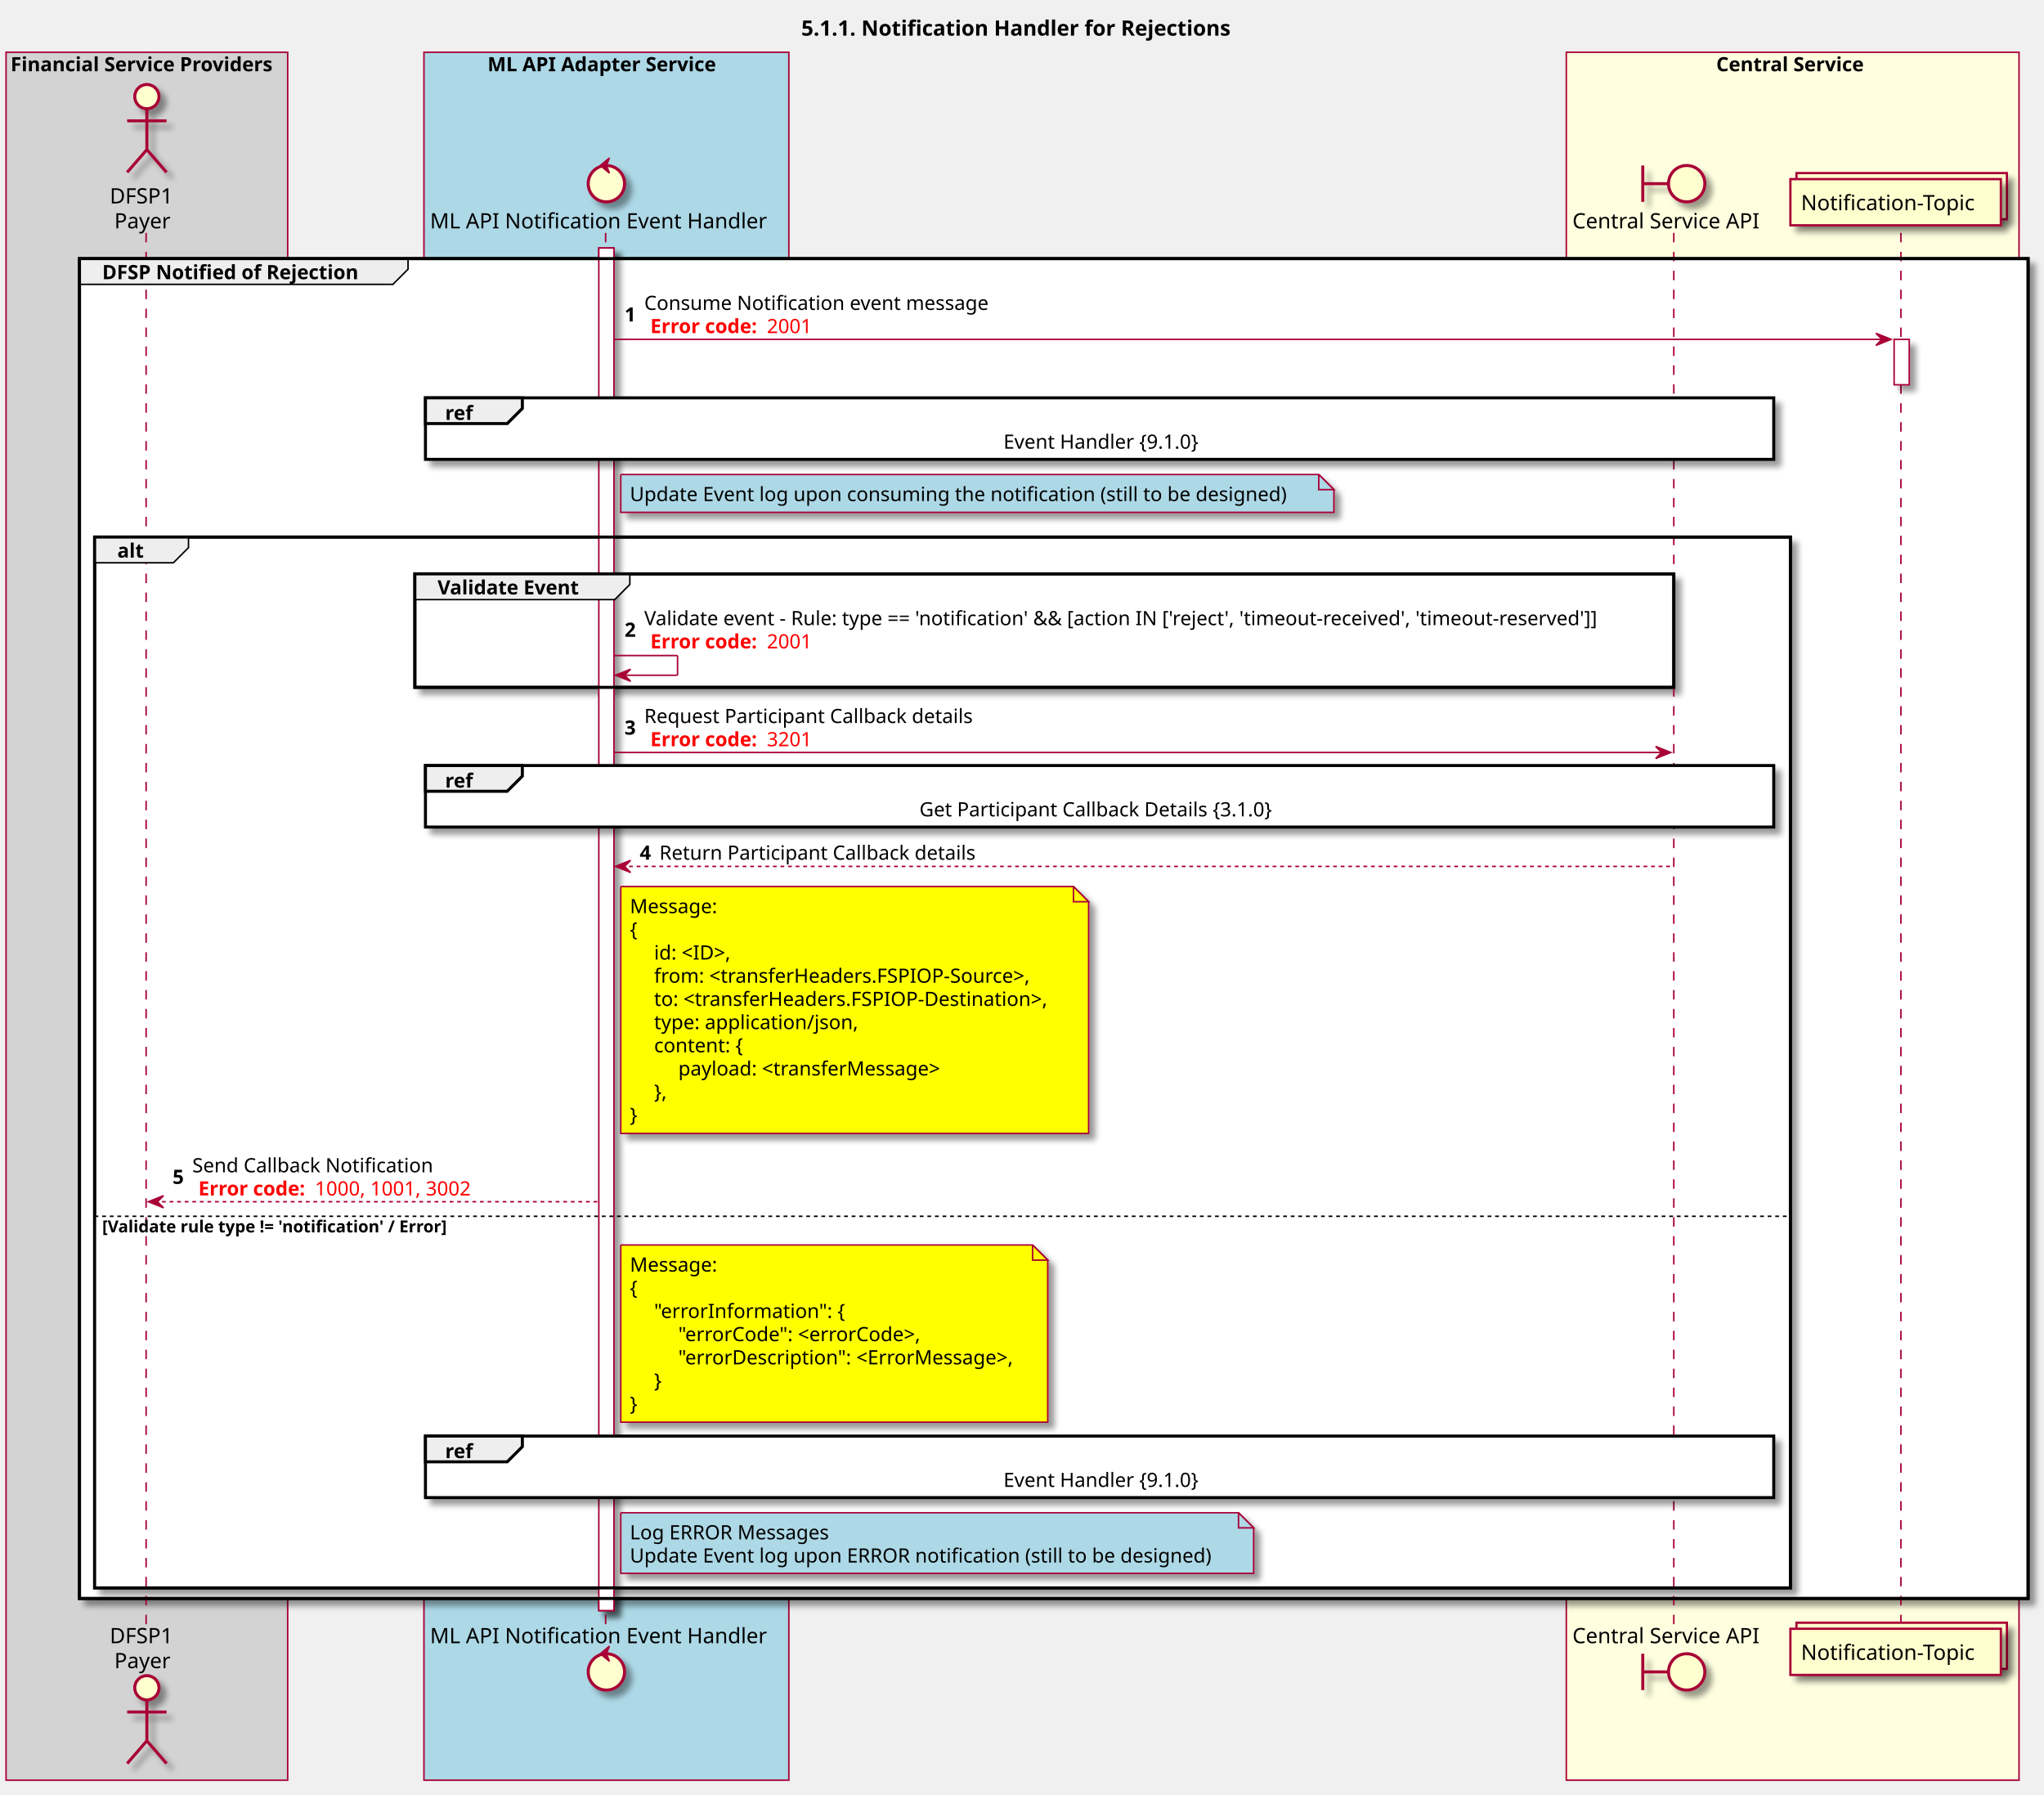
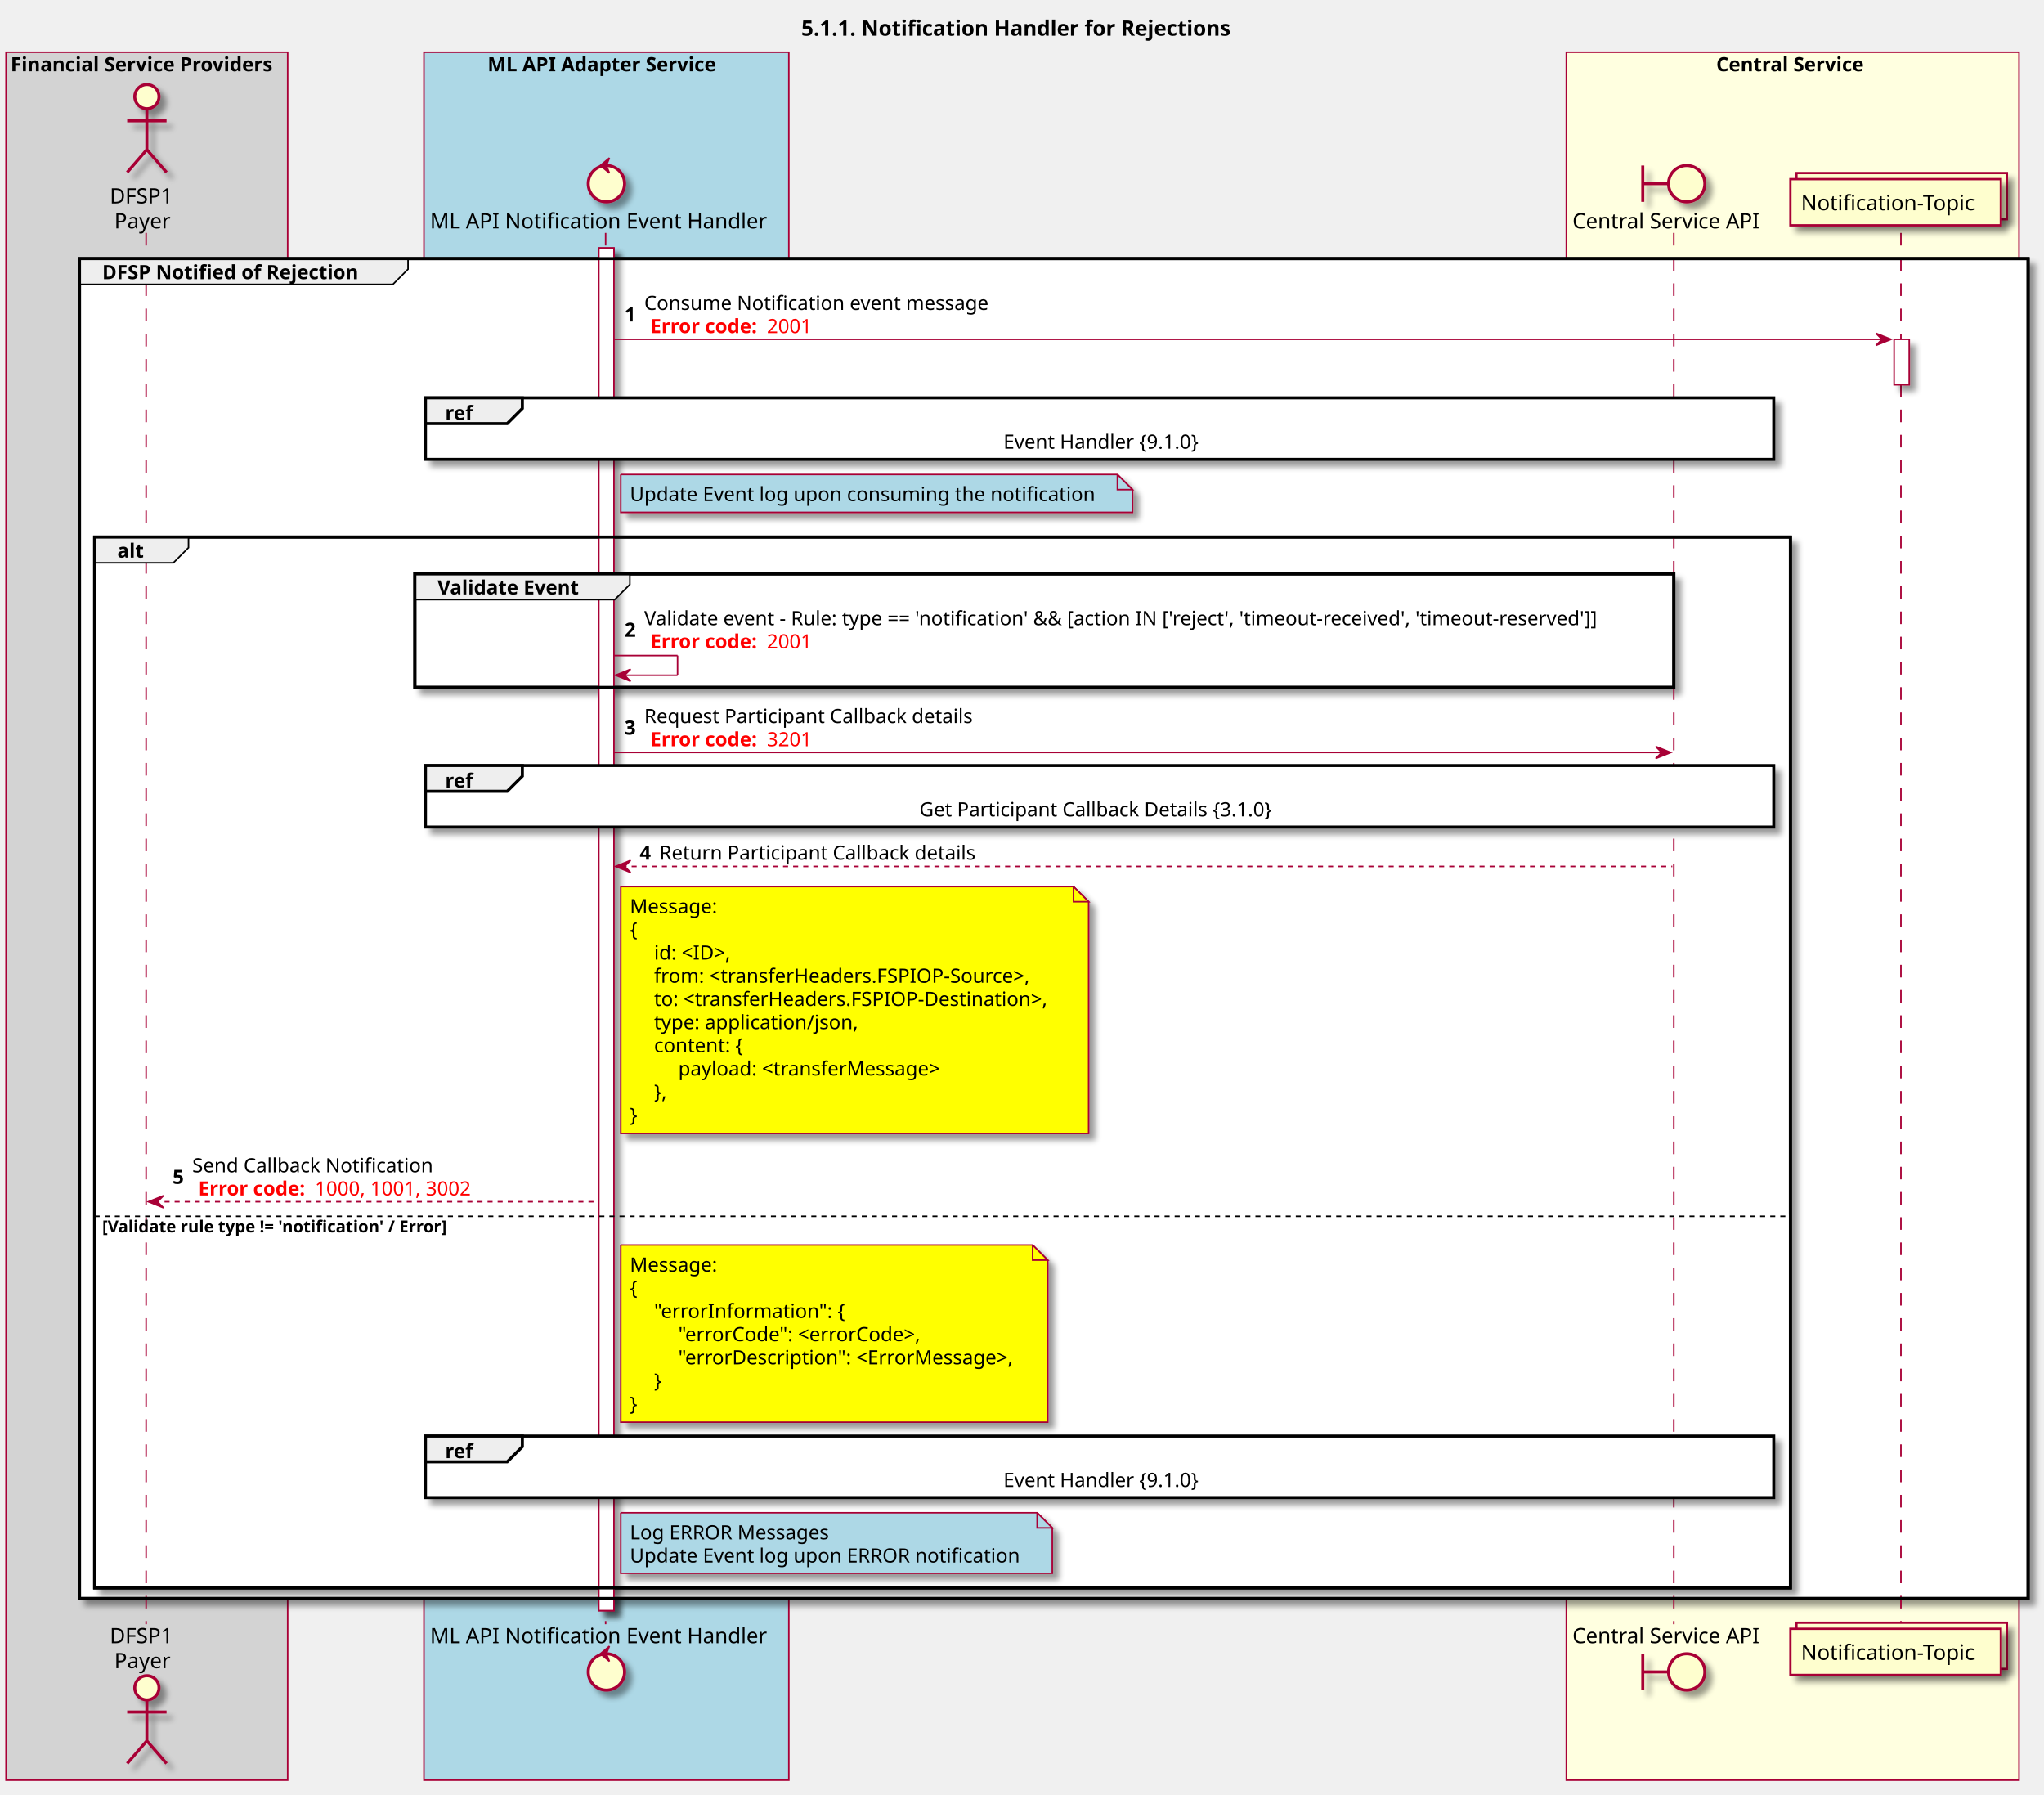
- <svg xmlns="http://www.w3.org/2000/svg" contentScriptType="application/ecmascript" contentStyleType="text/css" height="948.8px" preserveAspectRatio="none" style="width:1080px;height:948px;" version="1.1" viewBox="0 0 1080 948" width="1080px" zoomAndPan="magnify">
+ <svg xmlns="http://www.w3.org/2000/svg" contentScriptType="application/ecmascript" contentStyleType="text/css" height="711.6px" preserveAspectRatio="none" style="width:810px;height:711px;" version="1.1" viewBox="0 0 810 711" width="810px" zoomAndPan="magnify">
  <defs>
-     <filter height="300%" id="f1xa4fhpjey3kn" width="300%" x="-1" y="-1">
-       <feGaussianBlur result="blurOut" stdDeviation="1.6" />
+     <filter height="300%" id="fsfgrvqvoucpb" width="300%" x="-1" y="-1">
+       <feGaussianBlur result="blurOut" stdDeviation="1.2" />
      <feColorMatrix in="blurOut" result="blurOut2" type="matrix" values="0 0 0 0 0 0 0 0 0 0 0 0 0 0 0 0 0 0 .4 0" />
-       <feOffset dx="3.2" dy="3.2" in="blurOut2" result="blurOut3" />
+       <feOffset dx="2.4" dy="2.4" in="blurOut2" result="blurOut3" />
      <feBlend in="SourceGraphic" in2="blurOut3" mode="normal" />
    </filter>
  </defs>
  <g>
-     <text fill="#000000" font-family="sans-serif" font-size="11.2" font-weight="bold" lengthAdjust="spacingAndGlyphs" textLength="235.2" x="423.4" y="18.828">5.1.1. Notification Handler for Rejections</text>
-     <rect fill="#D3D3D3" height="912.816" style="stroke: #A80036; stroke-width: 0.8;" width="148.8" x="3.2" y="27.591" />
-     <text fill="#000000" font-family="sans-serif" font-size="10.4" font-weight="bold" lengthAdjust="spacingAndGlyphs" textLength="144" x="5.6" y="37.645">Financial Service Providers</text>
-     <rect fill="#ADD8E6" height="912.816" style="stroke: #A80036; stroke-width: 0.8;" width="192.8" x="224" y="27.591" />
-     <text fill="#000000" font-family="sans-serif" font-size="10.4" font-weight="bold" lengthAdjust="spacingAndGlyphs" textLength="125.6" x="257.6" y="37.645">ML API Adapter Service</text>
-     <rect fill="#FFFFE0" height="912.816" style="stroke: #A80036; stroke-width: 0.8;" width="239.2" x="827.6" y="27.591" />
-     <text fill="#000000" font-family="sans-serif" font-size="10.4" font-weight="bold" lengthAdjust="spacingAndGlyphs" textLength="80.8" x="906.8" y="37.645">Central Service</text>
-     <rect fill="#FFFFFF" filter="url(#f1xa4fhpjey3kn)" height="719.805" style="stroke: #A80036; stroke-width: 0.8;" width="8" x="316.4" y="131.02" />
-     <rect fill="#FFFFFF" filter="url(#f1xa4fhpjey3kn)" height="24" style="stroke: #A80036; stroke-width: 0.8;" width="8" x="1000.8" y="179.269" />
-     <rect fill="#FFFFFF" filter="url(#f1xa4fhpjey3kn)" height="707.805" style="stroke: #000000; stroke-width: 1.6;" width="1029.6" x="42" y="136.62" />
-     <rect fill="#FFFFFF" filter="url(#f1xa4fhpjey3kn)" height="555.114" style="stroke: #000000; stroke-width: 1.6;" width="896" x="50" y="283.711" />
-     <rect fill="#FFFFFF" filter="url(#f1xa4fhpjey3kn)" height="59.945" style="stroke: #000000; stroke-width: 1.6;" width="665.2" x="219.2" y="303.159" />
-     <rect fill="#FFFFFF" height="197.097" style="stroke: none; stroke-width: 0.8;" width="896" x="50" y="641.728" />
-     <line style="stroke: #A80036; stroke-width: 0.8; stroke-dasharray: 5.0,5.0;" x1="77.2" x2="77.2" y1="123.02" y2="858.025" />
-     <line style="stroke: #A80036; stroke-width: 0.8; stroke-dasharray: 5.0,5.0;" x1="320" x2="320" y1="123.02" y2="858.025" />
-     <line style="stroke: #A80036; stroke-width: 0.8; stroke-dasharray: 5.0,5.0;" x1="884.4" x2="884.4" y1="123.02" y2="858.025" />
-     <line style="stroke: #A80036; stroke-width: 0.8; stroke-dasharray: 5.0,5.0;" x1="1004.4" x2="1004.4" y1="123.02" y2="858.025" />
-     <text fill="#000000" font-family="sans-serif" font-size="11.2" lengthAdjust="spacingAndGlyphs" textLength="34.4" x="58" y="107.467">DFSP1</text>
-     <text fill="#000000" font-family="sans-serif" font-size="11.2" lengthAdjust="spacingAndGlyphs" textLength="29.6" x="60.4" y="120.658">Payer</text>
-     <ellipse cx="77.6" cy="51.039" fill="#FEFECE" filter="url(#f1xa4fhpjey3kn)" rx="6.4" ry="6.4" style="stroke: #A80036; stroke-width: 1.6;" />
-     <path d="M77.6,57.439 L77.6,79.039 M67.2,63.839 L88,63.839 M77.6,79.039 L67.2,91.039 M77.6,79.039 L88,91.039 " fill="none" filter="url(#f1xa4fhpjey3kn)" style="stroke: #A80036; stroke-width: 1.6;" />
-     <text fill="#000000" font-family="sans-serif" font-size="11.2" lengthAdjust="spacingAndGlyphs" textLength="34.4" x="58" y="868.053">DFSP1</text>
-     <text fill="#000000" font-family="sans-serif" font-size="11.2" lengthAdjust="spacingAndGlyphs" textLength="29.6" x="60.4" y="881.244">Payer</text>
-     <ellipse cx="77.6" cy="891.606" fill="#FEFECE" filter="url(#f1xa4fhpjey3kn)" rx="6.4" ry="6.4" style="stroke: #A80036; stroke-width: 1.6;" />
-     <path d="M77.6,898.006 L77.6,919.606 M67.2,904.406 L88,904.406 M77.6,919.606 L67.2,931.606 M77.6,919.606 L88,931.606 " fill="none" filter="url(#f1xa4fhpjey3kn)" style="stroke: #A80036; stroke-width: 1.6;" />
-     <text fill="#000000" font-family="sans-serif" font-size="11.2" lengthAdjust="spacingAndGlyphs" textLength="181.6" x="227.2" y="120.658">ML API Notification Event Handler</text>
-     <ellipse cx="320.4" cy="97.03" fill="#FEFECE" filter="url(#f1xa4fhpjey3kn)" rx="9.6" ry="9.6" style="stroke: #A80036; stroke-width: 1.6;" />
-     <polygon fill="#A80036" points="317.2,87.43,322,83.43,320.4,87.43,322,91.43,317.2,87.43" style="stroke: #A80036; stroke-width: 0.8;" />
-     <text fill="#000000" font-family="sans-serif" font-size="11.2" lengthAdjust="spacingAndGlyphs" textLength="181.6" x="227.2" y="868.053">ML API Notification Event Handler</text>
-     <ellipse cx="320.4" cy="883.216" fill="#FEFECE" filter="url(#f1xa4fhpjey3kn)" rx="9.6" ry="9.6" style="stroke: #A80036; stroke-width: 1.6;" />
-     <polygon fill="#A80036" points="317.2,873.616,322,869.616,320.4,873.616,322,877.616,317.2,873.616" style="stroke: #A80036; stroke-width: 0.8;" />
-     <text fill="#000000" font-family="sans-serif" font-size="11.2" lengthAdjust="spacingAndGlyphs" textLength="102.4" x="830.8" y="120.658">Central Service API</text>
-     <path d="M868,87.43 L868,106.63 M868,97.03 L881.6,97.03 " fill="none" filter="url(#f1xa4fhpjey3kn)" style="stroke: #A80036; stroke-width: 1.6;" />
-     <ellipse cx="891.2" cy="97.03" fill="#FEFECE" filter="url(#f1xa4fhpjey3kn)" rx="9.6" ry="9.6" style="stroke: #A80036; stroke-width: 1.6;" />
-     <text fill="#000000" font-family="sans-serif" font-size="11.2" lengthAdjust="spacingAndGlyphs" textLength="102.4" x="830.8" y="868.053">Central Service API</text>
-     <path d="M868,873.616 L868,892.816 M868,883.216 L881.6,883.216 " fill="none" filter="url(#f1xa4fhpjey3kn)" style="stroke: #A80036; stroke-width: 1.6;" />
-     <ellipse cx="891.2" cy="883.216" fill="#FEFECE" filter="url(#f1xa4fhpjey3kn)" rx="9.6" ry="9.6" style="stroke: #A80036; stroke-width: 1.6;" />
-     <rect fill="#FEFECE" filter="url(#f1xa4fhpjey3kn)" height="24.391" style="stroke: #A80036; stroke-width: 1.2;" width="111.2" x="949.2" y="91.43" />
-     <rect fill="#FEFECE" filter="url(#f1xa4fhpjey3kn)" height="24.391" style="stroke: #A80036; stroke-width: 1.2;" width="111.2" x="946" y="94.63" />
-     <text fill="#000000" font-family="sans-serif" font-size="11.2" lengthAdjust="spacingAndGlyphs" textLength="100" x="951.6" y="111.058">Notification-Topic</text>
-     <rect fill="#FEFECE" filter="url(#f1xa4fhpjey3kn)" height="24.391" style="stroke: #A80036; stroke-width: 1.2;" width="111.2" x="949.2" y="857.225" />
-     <rect fill="#FEFECE" filter="url(#f1xa4fhpjey3kn)" height="24.391" style="stroke: #A80036; stroke-width: 1.2;" width="111.2" x="946" y="860.425" />
-     <text fill="#000000" font-family="sans-serif" font-size="11.2" lengthAdjust="spacingAndGlyphs" textLength="100" x="951.6" y="876.853">Notification-Topic</text>
-     <rect fill="#FFFFFF" filter="url(#f1xa4fhpjey3kn)" height="719.805" style="stroke: #A80036; stroke-width: 0.8;" width="8" x="316.4" y="131.02" />
-     <rect fill="#FFFFFF" filter="url(#f1xa4fhpjey3kn)" height="24" style="stroke: #A80036; stroke-width: 0.8;" width="8" x="1000.8" y="179.269" />
-     <path d="M42,136.62 L215.6,136.62 L215.6,142.22 L207.6,150.22 L42,150.22 L42,136.62 " fill="#EEEEEE" style="stroke: #000000; stroke-width: 0.8;" />
-     <rect fill="none" height="707.805" style="stroke: #000000; stroke-width: 1.6;" width="1029.6" x="42" y="136.62" />
-     <text fill="#000000" font-family="sans-serif" font-size="10.4" font-weight="bold" lengthAdjust="spacingAndGlyphs" textLength="137.6" x="54" y="147.475">DFSP Notified of Rejection</text>
-     <polygon fill="#A80036" points="991.2,176.069,999.2,179.269,991.2,182.469,994.4,179.269" style="stroke: #A80036; stroke-width: 0.8;" />
-     <line style="stroke: #A80036; stroke-width: 0.8;" x1="324.4" x2="996" y1="179.269" y2="179.269" />
-     <text fill="#000000" font-family="sans-serif" font-size="10.4" font-weight="bold" lengthAdjust="spacingAndGlyphs" textLength="7.2" x="330" y="169.848">1</text>
-     <text fill="#000000" font-family="sans-serif" font-size="10.4" lengthAdjust="spacingAndGlyphs" textLength="188" x="340.4" y="163.723">Consume Notification event message</text>
-     <text fill="#000000" font-family="sans-serif" font-size="10.4" lengthAdjust="spacingAndGlyphs" textLength="0" x="343.6" y="175.972" />
-     <text fill="#FF0000" font-family="sans-serif" font-size="10.4" font-weight="bold" lengthAdjust="spacingAndGlyphs" textLength="58.4" x="343.6" y="175.972">Error code:</text>
-     <text fill="#FF0000" font-family="sans-serif" font-size="10.4" lengthAdjust="spacingAndGlyphs" textLength="25.6" x="405.2" y="175.972">2001</text>
-     <rect fill="#FFFFFF" filter="url(#f1xa4fhpjey3kn)" height="32.497" style="stroke: #000000; stroke-width: 1.6;" width="712.4" x="224.8" y="210.166" />
-     <polygon fill="#EEEEEE" points="224.8,210.166,276,210.166,276,215.766,268,223.766,224.8,223.766,224.8,210.166" style="stroke: #000000; stroke-width: 1.6;" />
-     <text fill="#000000" font-family="sans-serif" font-size="10.4" font-weight="bold" lengthAdjust="spacingAndGlyphs" textLength="15.2" x="235.2" y="221.82">ref</text>
-     <text fill="#000000" font-family="sans-serif" font-size="10.4" lengthAdjust="spacingAndGlyphs" textLength="104.8" x="530.2" y="237.02">Event Handler {9.1.0}</text>
-     <path d="M328,250.662 L328,270.663 L704.8,270.663 L704.8,258.663 L696.8,250.662 L328,250.662 " fill="#ADD8E6" filter="url(#f1xa4fhpjey3kn)" style="stroke: #A80036; stroke-width: 0.8;" />
-     <path d="M696.8,250.662 L696.8,258.663 L704.8,258.663 L696.8,250.662 " fill="#ADD8E6" style="stroke: #A80036; stroke-width: 0.8;" />
-     <text fill="#000000" font-family="sans-serif" font-size="10.4" lengthAdjust="spacingAndGlyphs" textLength="360" x="332.8" y="264.717">Update Event log upon consuming the notification (still to be designed)</text>
-     <path d="M50,283.711 L99.6,283.711 L99.6,289.311 L91.6,297.311 L50,297.311 L50,283.711 " fill="#EEEEEE" style="stroke: #000000; stroke-width: 0.8;" />
-     <rect fill="none" height="555.114" style="stroke: #000000; stroke-width: 1.6;" width="896" x="50" y="283.711" />
-     <text fill="#000000" font-family="sans-serif" font-size="10.4" font-weight="bold" lengthAdjust="spacingAndGlyphs" textLength="13.6" x="62" y="294.566">alt</text>
-     <path d="M219.2,303.159 L332.8,303.159 L332.8,308.759 L324.8,316.759 L219.2,316.759 L219.2,303.159 " fill="#EEEEEE" style="stroke: #000000; stroke-width: 0.8;" />
-     <rect fill="none" height="59.945" style="stroke: #000000; stroke-width: 1.6;" width="665.2" x="219.2" y="303.159" />
-     <text fill="#000000" font-family="sans-serif" font-size="10.4" font-weight="bold" lengthAdjust="spacingAndGlyphs" textLength="77.6" x="231.2" y="314.014">Validate Event</text>
-     <line style="stroke: #A80036; stroke-width: 0.8;" x1="324.4" x2="358" y1="346.305" y2="346.305" />
-     <line style="stroke: #A80036; stroke-width: 0.8;" x1="358" x2="358" y1="346.305" y2="356.705" />
-     <line style="stroke: #A80036; stroke-width: 0.8;" x1="325.2" x2="358" y1="356.705" y2="356.705" />
-     <polygon fill="#A80036" points="333.2,353.505,325.2,356.705,333.2,359.905,330,356.705" style="stroke: #A80036; stroke-width: 0.8;" />
-     <text fill="#000000" font-family="sans-serif" font-size="10.4" font-weight="bold" lengthAdjust="spacingAndGlyphs" textLength="7.2" x="330" y="336.387">2</text>
-     <text fill="#000000" font-family="sans-serif" font-size="10.4" lengthAdjust="spacingAndGlyphs" textLength="531.2" x="340.4" y="330.262">Validate event - Rule: type == 'notification' &amp;&amp; [action IN ['reject', 'timeout-received', 'timeout-reserved']]</text>
-     <text fill="#000000" font-family="sans-serif" font-size="10.4" lengthAdjust="spacingAndGlyphs" textLength="0" x="343.6" y="342.511" />
-     <text fill="#FF0000" font-family="sans-serif" font-size="10.4" font-weight="bold" lengthAdjust="spacingAndGlyphs" textLength="58.4" x="343.6" y="342.511">Error code:</text>
-     <text fill="#FF0000" font-family="sans-serif" font-size="10.4" lengthAdjust="spacingAndGlyphs" textLength="25.6" x="405.2" y="342.511">2001</text>
-     <polygon fill="#A80036" points="874.8,394.305,882.8,397.505,874.8,400.705,878,397.505" style="stroke: #A80036; stroke-width: 0.8;" />
-     <line style="stroke: #A80036; stroke-width: 0.8;" x1="324.4" x2="879.6" y1="397.505" y2="397.505" />
-     <text fill="#000000" font-family="sans-serif" font-size="10.4" font-weight="bold" lengthAdjust="spacingAndGlyphs" textLength="7.2" x="330" y="388.084">3</text>
-     <text fill="#000000" font-family="sans-serif" font-size="10.4" lengthAdjust="spacingAndGlyphs" textLength="180" x="340.4" y="381.959">Request Participant Callback details</text>
-     <text fill="#000000" font-family="sans-serif" font-size="10.4" lengthAdjust="spacingAndGlyphs" textLength="0" x="343.6" y="394.208" />
-     <text fill="#FF0000" font-family="sans-serif" font-size="10.4" font-weight="bold" lengthAdjust="spacingAndGlyphs" textLength="58.4" x="343.6" y="394.208">Error code:</text>
-     <text fill="#FF0000" font-family="sans-serif" font-size="10.4" lengthAdjust="spacingAndGlyphs" textLength="25.6" x="405.2" y="394.208">3201</text>
-     <rect fill="#FFFFFF" filter="url(#f1xa4fhpjey3kn)" height="32.497" style="stroke: #000000; stroke-width: 1.6;" width="712.4" x="224.8" y="404.402" />
-     <polygon fill="#EEEEEE" points="224.8,404.402,276,404.402,276,410.002,268,418.002,224.8,418.002,224.8,404.402" style="stroke: #000000; stroke-width: 1.6;" />
-     <text fill="#000000" font-family="sans-serif" font-size="10.4" font-weight="bold" lengthAdjust="spacingAndGlyphs" textLength="15.2" x="235.2" y="416.056">ref</text>
-     <text fill="#000000" font-family="sans-serif" font-size="10.4" lengthAdjust="spacingAndGlyphs" textLength="193.6" x="485.8" y="431.256">Get Participant Callback Details {3.1.0}</text>
-     <polygon fill="#A80036" points="333.2,454.498,325.2,457.698,333.2,460.898,330,457.698" style="stroke: #A80036; stroke-width: 0.8;" />
-     <line style="stroke: #A80036; stroke-width: 0.8; stroke-dasharray: 2.0,2.0;" x1="328.4" x2="883.6" y1="457.698" y2="457.698" />
-     <text fill="#000000" font-family="sans-serif" font-size="10.4" font-weight="bold" lengthAdjust="spacingAndGlyphs" textLength="7.2" x="338" y="454.153">4</text>
-     <text fill="#000000" font-family="sans-serif" font-size="10.4" lengthAdjust="spacingAndGlyphs" textLength="172.8" x="348.4" y="454.153">Return Participant Callback details</text>
-     <path d="M328,468.347 L328,598.747 L575.2,598.747 L575.2,476.347 L567.2,468.347 L328,468.347 " fill="#FFFF00" filter="url(#f1xa4fhpjey3kn)" style="stroke: #A80036; stroke-width: 0.8;" />
-     <path d="M567.2,468.347 L567.2,476.347 L575.2,476.347 L567.2,468.347 " fill="#FFFF00" style="stroke: #A80036; stroke-width: 0.8;" />
-     <text fill="#000000" font-family="sans-serif" font-size="10.4" lengthAdjust="spacingAndGlyphs" textLength="46.4" x="332.8" y="482.402">Message:</text>
-     <text fill="#000000" font-family="sans-serif" font-size="10.4" lengthAdjust="spacingAndGlyphs" textLength="3.2" x="332.8" y="494.65">{</text>
-     <text fill="#000000" font-family="sans-serif" font-size="10.4" lengthAdjust="spacingAndGlyphs" textLength="46.4" x="345.6" y="506.898">id: &lt;ID&gt;,</text>
-     <text fill="#000000" font-family="sans-serif" font-size="10.4" lengthAdjust="spacingAndGlyphs" textLength="206.4" x="345.6" y="519.147">from: &lt;transferHeaders.FSPIOP-Source&gt;,</text>
-     <text fill="#000000" font-family="sans-serif" font-size="10.4" lengthAdjust="spacingAndGlyphs" textLength="217.6" x="345.6" y="531.395">to: &lt;transferHeaders.FSPIOP-Destination&gt;,</text>
-     <text fill="#000000" font-family="sans-serif" font-size="10.4" lengthAdjust="spacingAndGlyphs" textLength="114.4" x="345.6" y="543.644">type: application/json,</text>
-     <text fill="#000000" font-family="sans-serif" font-size="10.4" lengthAdjust="spacingAndGlyphs" textLength="48" x="345.6" y="555.892">content: {</text>
-     <text fill="#000000" font-family="sans-serif" font-size="10.4" lengthAdjust="spacingAndGlyphs" textLength="144" x="358.4" y="568.141">payload: &lt;transferMessage&gt;</text>
-     <text fill="#000000" font-family="sans-serif" font-size="10.4" lengthAdjust="spacingAndGlyphs" textLength="6.4" x="345.6" y="580.389">},</text>
-     <text fill="#000000" font-family="sans-serif" font-size="10.4" lengthAdjust="spacingAndGlyphs" textLength="3.2" x="332.8" y="592.638">}</text>
-     <polygon fill="#A80036" points="86.4,631.631,78.4,634.831,86.4,638.031,83.2,634.831" style="stroke: #A80036; stroke-width: 0.8;" />
-     <line style="stroke: #A80036; stroke-width: 0.8; stroke-dasharray: 2.0,2.0;" x1="81.6" x2="315.6" y1="634.831" y2="634.831" />
-     <text fill="#000000" font-family="sans-serif" font-size="10.4" font-weight="bold" lengthAdjust="spacingAndGlyphs" textLength="7.2" x="91.2" y="625.41">5</text>
-     <text fill="#000000" font-family="sans-serif" font-size="10.4" lengthAdjust="spacingAndGlyphs" textLength="133.6" x="101.6" y="619.286">Send Callback Notification</text>
-     <text fill="#000000" font-family="sans-serif" font-size="10.4" lengthAdjust="spacingAndGlyphs" textLength="0" x="104.8" y="631.534" />
-     <text fill="#FF0000" font-family="sans-serif" font-size="10.4" font-weight="bold" lengthAdjust="spacingAndGlyphs" textLength="58.4" x="104.8" y="631.534">Error code:</text>
-     <text fill="#FF0000" font-family="sans-serif" font-size="10.4" lengthAdjust="spacingAndGlyphs" textLength="89.6" x="166.4" y="631.534">1000, 1001, 3002</text>
-     <line style="stroke: #000000; stroke-width: 0.8; stroke-dasharray: 2.0,2.0;" x1="50" x2="946" y1="642.528" y2="642.528" />
-     <text fill="#000000" font-family="sans-serif" font-size="8.8" font-weight="bold" lengthAdjust="spacingAndGlyphs" textLength="192" x="54" y="651.036">[Validate rule type != 'notification' / Error]</text>
-     <path d="M328,657.692 L328,751.292 L553.6,751.292 L553.6,665.692 L545.6,657.692 L328,657.692 " fill="#FFFF00" filter="url(#f1xa4fhpjey3kn)" style="stroke: #A80036; stroke-width: 0.8;" />
-     <path d="M545.6,657.692 L545.6,665.692 L553.6,665.692 L545.6,657.692 " fill="#FFFF00" style="stroke: #A80036; stroke-width: 0.8;" />
-     <text fill="#000000" font-family="sans-serif" font-size="10.4" lengthAdjust="spacingAndGlyphs" textLength="46.4" x="332.8" y="671.747">Message:</text>
-     <text fill="#000000" font-family="sans-serif" font-size="10.4" lengthAdjust="spacingAndGlyphs" textLength="3.2" x="332.8" y="683.995">{</text>
-     <text fill="#000000" font-family="sans-serif" font-size="10.4" lengthAdjust="spacingAndGlyphs" textLength="100.8" x="345.6" y="696.244">"errorInformation": {</text>
-     <text fill="#000000" font-family="sans-serif" font-size="10.4" lengthAdjust="spacingAndGlyphs" textLength="132.8" x="358.4" y="708.492">"errorCode": &lt;errorCode&gt;,</text>
-     <text fill="#000000" font-family="sans-serif" font-size="10.4" lengthAdjust="spacingAndGlyphs" textLength="183.2" x="358.4" y="720.741">"errorDescription": &lt;ErrorMessage&gt;,</text>
-     <text fill="#000000" font-family="sans-serif" font-size="10.4" lengthAdjust="spacingAndGlyphs" textLength="3.2" x="345.6" y="732.989">}</text>
-     <text fill="#000000" font-family="sans-serif" font-size="10.4" lengthAdjust="spacingAndGlyphs" textLength="3.2" x="332.8" y="745.237">}</text>
-     <rect fill="#FFFFFF" filter="url(#f1xa4fhpjey3kn)" height="32.497" style="stroke: #000000; stroke-width: 1.6;" width="712.4" x="224.8" y="758.631" />
-     <polygon fill="#EEEEEE" points="224.8,758.631,276,758.631,276,764.231,268,772.231,224.8,772.231,224.8,758.631" style="stroke: #000000; stroke-width: 1.6;" />
-     <text fill="#000000" font-family="sans-serif" font-size="10.4" font-weight="bold" lengthAdjust="spacingAndGlyphs" textLength="15.2" x="235.2" y="770.286">ref</text>
-     <text fill="#000000" font-family="sans-serif" font-size="10.4" lengthAdjust="spacingAndGlyphs" textLength="104.8" x="530.2" y="785.486">Event Handler {9.1.0}</text>
-     <path d="M328,799.128 L328,831.128 L662.4,831.128 L662.4,807.128 L654.4,799.128 L328,799.128 " fill="#ADD8E6" filter="url(#f1xa4fhpjey3kn)" style="stroke: #A80036; stroke-width: 0.8;" />
-     <path d="M654.4,799.128 L654.4,807.128 L662.4,807.128 L654.4,799.128 " fill="#ADD8E6" style="stroke: #A80036; stroke-width: 0.8;" />
-     <text fill="#000000" font-family="sans-serif" font-size="10.4" lengthAdjust="spacingAndGlyphs" textLength="106.4" x="332.8" y="813.183">Log ERROR Messages</text>
-     <text fill="#000000" font-family="sans-serif" font-size="10.4" lengthAdjust="spacingAndGlyphs" textLength="317.6" x="332.8" y="825.431">Update Event log upon ERROR notification (still to be designed)</text>
+     <text fill="#000000" font-family="sans-serif" font-size="8.4" font-weight="bold" lengthAdjust="spacingAndGlyphs" textLength="176.4" x="317.55" y="14.121">5.1.1. Notification Handler for Rejections</text>
+     <rect fill="#D3D3D3" height="684.612" style="stroke: #A80036; stroke-width: 0.6;" width="111.6" x="2.4" y="20.693" />
+     <text fill="#000000" font-family="sans-serif" font-size="7.8" font-weight="bold" lengthAdjust="spacingAndGlyphs" textLength="108" x="4.2" y="28.234">Financial Service Providers</text>
+     <rect fill="#ADD8E6" height="684.612" style="stroke: #A80036; stroke-width: 0.6;" width="144.6" x="168" y="20.693" />
+     <text fill="#000000" font-family="sans-serif" font-size="7.8" font-weight="bold" lengthAdjust="spacingAndGlyphs" textLength="94.2" x="193.2" y="28.234">ML API Adapter Service</text>
+     <rect fill="#FFFFE0" height="684.612" style="stroke: #A80036; stroke-width: 0.6;" width="179.4" x="620.7" y="20.693" />
+     <text fill="#000000" font-family="sans-serif" font-size="7.8" font-weight="bold" lengthAdjust="spacingAndGlyphs" textLength="60.6" x="680.1" y="28.234">Central Service</text>
+     <rect fill="#FFFFFF" filter="url(#fsfgrvqvoucpb)" height="539.854" style="stroke: #A80036; stroke-width: 0.6;" width="6" x="237.3" y="98.265" />
+     <rect fill="#FFFFFF" filter="url(#fsfgrvqvoucpb)" height="18" style="stroke: #A80036; stroke-width: 0.6;" width="6" x="750.6" y="134.452" />
+     <rect fill="#FFFFFF" filter="url(#fsfgrvqvoucpb)" height="530.854" style="stroke: #000000; stroke-width: 1.2;" width="772.2" x="31.5" y="102.465" />
+     <rect fill="#FFFFFF" filter="url(#fsfgrvqvoucpb)" height="416.336" style="stroke: #000000; stroke-width: 1.2;" width="672" x="37.5" y="212.783" />
+     <rect fill="#FFFFFF" filter="url(#fsfgrvqvoucpb)" height="44.959" style="stroke: #000000; stroke-width: 1.2;" width="498.9" x="164.4" y="227.369" />
+     <rect fill="#FFFFFF" height="147.823" style="stroke: none; stroke-width: 0.6;" width="672" x="37.5" y="481.296" />
+     <line style="stroke: #A80036; stroke-width: 0.6; stroke-dasharray: 5.0,5.0;" x1="57.9" x2="57.9" y1="92.265" y2="643.519" />
+     <line style="stroke: #A80036; stroke-width: 0.6; stroke-dasharray: 5.0,5.0;" x1="240" x2="240" y1="92.265" y2="643.519" />
+     <line style="stroke: #A80036; stroke-width: 0.6; stroke-dasharray: 5.0,5.0;" x1="663.3" x2="663.3" y1="92.265" y2="643.519" />
+     <line style="stroke: #A80036; stroke-width: 0.6; stroke-dasharray: 5.0,5.0;" x1="753.3" x2="753.3" y1="92.265" y2="643.519" />
+     <text fill="#000000" font-family="sans-serif" font-size="8.4" lengthAdjust="spacingAndGlyphs" textLength="25.8" x="43.5" y="80.6">DFSP1</text>
+     <text fill="#000000" font-family="sans-serif" font-size="8.4" lengthAdjust="spacingAndGlyphs" textLength="22.2" x="45.3" y="90.493">Payer</text>
+     <ellipse cx="58.2" cy="38.279" fill="#FEFECE" filter="url(#fsfgrvqvoucpb)" rx="4.8" ry="4.8" style="stroke: #A80036; stroke-width: 1.2;" />
+     <path d="M58.2,43.079 L58.2,59.279 M50.4,47.879 L66,47.879 M58.2,59.279 L50.4,68.279 M58.2,59.279 L66,68.279 " fill="none" filter="url(#fsfgrvqvoucpb)" style="stroke: #A80036; stroke-width: 1.2;" />
+     <text fill="#000000" font-family="sans-serif" font-size="8.4" lengthAdjust="spacingAndGlyphs" textLength="25.8" x="43.5" y="651.04">DFSP1</text>
+     <text fill="#000000" font-family="sans-serif" font-size="8.4" lengthAdjust="spacingAndGlyphs" textLength="22.2" x="45.3" y="660.933">Payer</text>
+     <ellipse cx="58.2" cy="668.705" fill="#FEFECE" filter="url(#fsfgrvqvoucpb)" rx="4.8" ry="4.8" style="stroke: #A80036; stroke-width: 1.2;" />
+     <path d="M58.2,673.505 L58.2,689.705 M50.4,678.305 L66,678.305 M58.2,689.705 L50.4,698.705 M58.2,689.705 L66,698.705 " fill="none" filter="url(#fsfgrvqvoucpb)" style="stroke: #A80036; stroke-width: 1.2;" />
+     <text fill="#000000" font-family="sans-serif" font-size="8.4" lengthAdjust="spacingAndGlyphs" textLength="136.2" x="170.4" y="90.493">ML API Notification Event Handler</text>
+     <ellipse cx="240.3" cy="72.772" fill="#FEFECE" filter="url(#fsfgrvqvoucpb)" rx="7.2" ry="7.2" style="stroke: #A80036; stroke-width: 1.2;" />
+     <polygon fill="#A80036" points="237.9,65.572,241.5,62.572,240.3,65.572,241.5,68.572,237.9,65.572" style="stroke: #A80036; stroke-width: 0.6;" />
+     <text fill="#000000" font-family="sans-serif" font-size="8.4" lengthAdjust="spacingAndGlyphs" textLength="136.2" x="170.4" y="651.04">ML API Notification Event Handler</text>
+     <ellipse cx="240.3" cy="662.412" fill="#FEFECE" filter="url(#fsfgrvqvoucpb)" rx="7.2" ry="7.2" style="stroke: #A80036; stroke-width: 1.2;" />
+     <polygon fill="#A80036" points="237.9,655.212,241.5,652.212,240.3,655.212,241.5,658.212,237.9,655.212" style="stroke: #A80036; stroke-width: 0.6;" />
+     <text fill="#000000" font-family="sans-serif" font-size="8.4" lengthAdjust="spacingAndGlyphs" textLength="76.8" x="623.1" y="90.493">Central Service API</text>
+     <path d="M651,65.572 L651,79.972 M651,72.772 L661.2,72.772 " fill="none" filter="url(#fsfgrvqvoucpb)" style="stroke: #A80036; stroke-width: 1.2;" />
+     <ellipse cx="668.4" cy="72.772" fill="#FEFECE" filter="url(#fsfgrvqvoucpb)" rx="7.2" ry="7.2" style="stroke: #A80036; stroke-width: 1.2;" />
+     <text fill="#000000" font-family="sans-serif" font-size="8.4" lengthAdjust="spacingAndGlyphs" textLength="76.8" x="623.1" y="651.04">Central Service API</text>
+     <path d="M651,655.212 L651,669.612 M651,662.412 L661.2,662.412 " fill="none" filter="url(#fsfgrvqvoucpb)" style="stroke: #A80036; stroke-width: 1.2;" />
+     <ellipse cx="668.4" cy="662.412" fill="#FEFECE" filter="url(#fsfgrvqvoucpb)" rx="7.2" ry="7.2" style="stroke: #A80036; stroke-width: 1.2;" />
+     <rect fill="#FEFECE" filter="url(#fsfgrvqvoucpb)" height="18.293" style="stroke: #A80036; stroke-width: 0.9;" width="83.4" x="711.9" y="68.572" />
+     <rect fill="#FEFECE" filter="url(#fsfgrvqvoucpb)" height="18.293" style="stroke: #A80036; stroke-width: 0.9;" width="83.4" x="709.5" y="70.972" />
+     <text fill="#000000" font-family="sans-serif" font-size="8.4" lengthAdjust="spacingAndGlyphs" textLength="75" x="713.7" y="83.293">Notification-Topic</text>
+     <rect fill="#FEFECE" filter="url(#fsfgrvqvoucpb)" height="18.293" style="stroke: #A80036; stroke-width: 0.9;" width="83.4" x="711.9" y="642.919" />
+     <rect fill="#FEFECE" filter="url(#fsfgrvqvoucpb)" height="18.293" style="stroke: #A80036; stroke-width: 0.9;" width="83.4" x="709.5" y="645.319" />
+     <text fill="#000000" font-family="sans-serif" font-size="8.4" lengthAdjust="spacingAndGlyphs" textLength="75" x="713.7" y="657.64">Notification-Topic</text>
+     <rect fill="#FFFFFF" filter="url(#fsfgrvqvoucpb)" height="539.854" style="stroke: #A80036; stroke-width: 0.6;" width="6" x="237.3" y="98.265" />
+     <rect fill="#FFFFFF" filter="url(#fsfgrvqvoucpb)" height="18" style="stroke: #A80036; stroke-width: 0.6;" width="6" x="750.6" y="134.452" />
+     <path d="M31.5,102.465 L161.7,102.465 L161.7,106.665 L155.7,112.665 L31.5,112.665 L31.5,102.465 " fill="#EEEEEE" style="stroke: #000000; stroke-width: 0.6;" />
+     <rect fill="none" height="530.854" style="stroke: #000000; stroke-width: 1.2;" width="772.2" x="31.5" y="102.465" />
+     <text fill="#000000" font-family="sans-serif" font-size="7.8" font-weight="bold" lengthAdjust="spacingAndGlyphs" textLength="103.2" x="40.5" y="110.606">DFSP Notified of Rejection</text>
+     <polygon fill="#A80036" points="743.4,132.052,749.4,134.452,743.4,136.852,745.8,134.452" style="stroke: #A80036; stroke-width: 0.6;" />
+     <line style="stroke: #A80036; stroke-width: 0.6;" x1="243.3" x2="747" y1="134.452" y2="134.452" />
+     <text fill="#000000" font-family="sans-serif" font-size="7.8" font-weight="bold" lengthAdjust="spacingAndGlyphs" textLength="5.4" x="247.5" y="127.386">1</text>
+     <text fill="#000000" font-family="sans-serif" font-size="7.8" lengthAdjust="spacingAndGlyphs" textLength="141" x="255.3" y="122.793">Consume Notification event message</text>
+     <text fill="#000000" font-family="sans-serif" font-size="7.8" lengthAdjust="spacingAndGlyphs" textLength="0" x="257.7" y="131.979" />
+     <text fill="#FF0000" font-family="sans-serif" font-size="7.8" font-weight="bold" lengthAdjust="spacingAndGlyphs" textLength="43.8" x="257.7" y="131.979">Error code:</text>
+     <text fill="#FF0000" font-family="sans-serif" font-size="7.8" lengthAdjust="spacingAndGlyphs" textLength="19.2" x="303.9" y="131.979">2001</text>
+     <rect fill="#FFFFFF" filter="url(#fsfgrvqvoucpb)" height="24.373" style="stroke: #000000; stroke-width: 1.2;" width="534.3" x="168.6" y="157.624" />
+     <polygon fill="#EEEEEE" points="168.6,157.624,207,157.624,207,161.824,201,167.824,168.6,167.824,168.6,157.624" style="stroke: #000000; stroke-width: 1.2;" />
+     <text fill="#000000" font-family="sans-serif" font-size="7.8" font-weight="bold" lengthAdjust="spacingAndGlyphs" textLength="11.4" x="176.4" y="166.365">ref</text>
+     <text fill="#000000" font-family="sans-serif" font-size="7.8" lengthAdjust="spacingAndGlyphs" textLength="78.6" x="397.65" y="177.765">Event Handler {9.1.0}</text>
+     <path d="M246,187.997 L246,202.997 L448.8,202.997 L448.8,193.997 L442.8,187.997 L246,187.997 " fill="#ADD8E6" filter="url(#fsfgrvqvoucpb)" style="stroke: #A80036; stroke-width: 0.6;" />
+     <path d="M442.8,187.997 L442.8,193.997 L448.8,193.997 L442.8,187.997 " fill="#ADD8E6" style="stroke: #A80036; stroke-width: 0.6;" />
+     <text fill="#000000" font-family="sans-serif" font-size="7.8" lengthAdjust="spacingAndGlyphs" textLength="190.2" x="249.6" y="198.538">Update Event log upon consuming the notification</text>
+     <path d="M37.5,212.783 L74.7,212.783 L74.7,216.983 L68.7,222.983 L37.5,222.983 L37.5,212.783 " fill="#EEEEEE" style="stroke: #000000; stroke-width: 0.6;" />
+     <rect fill="none" height="416.336" style="stroke: #000000; stroke-width: 1.2;" width="672" x="37.5" y="212.783" />
+     <text fill="#000000" font-family="sans-serif" font-size="7.8" font-weight="bold" lengthAdjust="spacingAndGlyphs" textLength="10.2" x="46.5" y="220.924">alt</text>
+     <path d="M164.4,227.369 L249.6,227.369 L249.6,231.57 L243.6,237.57 L164.4,237.57 L164.4,227.369 " fill="#EEEEEE" style="stroke: #000000; stroke-width: 0.6;" />
+     <rect fill="none" height="44.959" style="stroke: #000000; stroke-width: 1.2;" width="498.9" x="164.4" y="227.369" />
+     <text fill="#000000" font-family="sans-serif" font-size="7.8" font-weight="bold" lengthAdjust="spacingAndGlyphs" textLength="58.2" x="173.4" y="235.511">Validate Event</text>
+     <line style="stroke: #A80036; stroke-width: 0.6;" x1="243.3" x2="268.5" y1="259.728" y2="259.728" />
+     <line style="stroke: #A80036; stroke-width: 0.6;" x1="268.5" x2="268.5" y1="259.728" y2="267.529" />
+     <line style="stroke: #A80036; stroke-width: 0.6;" x1="243.9" x2="268.5" y1="267.529" y2="267.529" />
+     <polygon fill="#A80036" points="249.9,265.128,243.9,267.529,249.9,269.928,247.5,267.529" style="stroke: #A80036; stroke-width: 0.6;" />
+     <text fill="#000000" font-family="sans-serif" font-size="7.8" font-weight="bold" lengthAdjust="spacingAndGlyphs" textLength="5.4" x="247.5" y="252.29">2</text>
+     <text fill="#000000" font-family="sans-serif" font-size="7.8" lengthAdjust="spacingAndGlyphs" textLength="398.4" x="255.3" y="247.697">Validate event - Rule: type == 'notification' &amp;&amp; [action IN ['reject', 'timeout-received', 'timeout-reserved']]</text>
+     <text fill="#000000" font-family="sans-serif" font-size="7.8" lengthAdjust="spacingAndGlyphs" textLength="0" x="257.7" y="256.883" />
+     <text fill="#FF0000" font-family="sans-serif" font-size="7.8" font-weight="bold" lengthAdjust="spacingAndGlyphs" textLength="43.8" x="257.7" y="256.883">Error code:</text>
+     <text fill="#FF0000" font-family="sans-serif" font-size="7.8" lengthAdjust="spacingAndGlyphs" textLength="19.2" x="303.9" y="256.883">2001</text>
+     <polygon fill="#A80036" points="656.1,295.728,662.1,298.128,656.1,300.529,658.5,298.128" style="stroke: #A80036; stroke-width: 0.6;" />
+     <line style="stroke: #A80036; stroke-width: 0.6;" x1="243.3" x2="659.7" y1="298.128" y2="298.128" />
+     <text fill="#000000" font-family="sans-serif" font-size="7.8" font-weight="bold" lengthAdjust="spacingAndGlyphs" textLength="5.4" x="247.5" y="291.063">3</text>
+     <text fill="#000000" font-family="sans-serif" font-size="7.8" lengthAdjust="spacingAndGlyphs" textLength="135" x="255.3" y="286.469">Request Participant Callback details</text>
+     <text fill="#000000" font-family="sans-serif" font-size="7.8" lengthAdjust="spacingAndGlyphs" textLength="0" x="257.7" y="295.656" />
+     <text fill="#FF0000" font-family="sans-serif" font-size="7.8" font-weight="bold" lengthAdjust="spacingAndGlyphs" textLength="43.8" x="257.7" y="295.656">Error code:</text>
+     <text fill="#FF0000" font-family="sans-serif" font-size="7.8" lengthAdjust="spacingAndGlyphs" textLength="19.2" x="303.9" y="295.656">3201</text>
+     <rect fill="#FFFFFF" filter="url(#fsfgrvqvoucpb)" height="24.373" style="stroke: #000000; stroke-width: 1.2;" width="534.3" x="168.6" y="303.301" />
+     <polygon fill="#EEEEEE" points="168.6,303.301,207,303.301,207,307.501,201,313.501,168.6,313.501,168.6,303.301" style="stroke: #000000; stroke-width: 1.2;" />
+     <text fill="#000000" font-family="sans-serif" font-size="7.8" font-weight="bold" lengthAdjust="spacingAndGlyphs" textLength="11.4" x="176.4" y="312.042">ref</text>
+     <text fill="#000000" font-family="sans-serif" font-size="7.8" lengthAdjust="spacingAndGlyphs" textLength="145.2" x="364.35" y="323.442">Get Participant Callback Details {3.1.0}</text>
+     <polygon fill="#A80036" points="249.9,340.874,243.9,343.274,249.9,345.674,247.5,343.274" style="stroke: #A80036; stroke-width: 0.6;" />
+     <line style="stroke: #A80036; stroke-width: 0.6; stroke-dasharray: 2.0,2.0;" x1="246.3" x2="662.7" y1="343.274" y2="343.274" />
+     <text fill="#000000" font-family="sans-serif" font-size="7.8" font-weight="bold" lengthAdjust="spacingAndGlyphs" textLength="5.4" x="253.5" y="340.615">4</text>
+     <text fill="#000000" font-family="sans-serif" font-size="7.8" lengthAdjust="spacingAndGlyphs" textLength="129.6" x="261.3" y="340.615">Return Participant Callback details</text>
+     <path d="M246,351.26 L246,449.06 L431.4,449.06 L431.4,357.26 L425.4,351.26 L246,351.26 " fill="#FFFF00" filter="url(#fsfgrvqvoucpb)" style="stroke: #A80036; stroke-width: 0.6;" />
+     <path d="M425.4,351.26 L425.4,357.26 L431.4,357.26 L425.4,351.26 " fill="#FFFF00" style="stroke: #A80036; stroke-width: 0.6;" />
+     <text fill="#000000" font-family="sans-serif" font-size="7.8" lengthAdjust="spacingAndGlyphs" textLength="34.8" x="249.6" y="361.801">Message:</text>
+     <text fill="#000000" font-family="sans-serif" font-size="7.8" lengthAdjust="spacingAndGlyphs" textLength="2.4" x="249.6" y="370.988">{</text>
+     <text fill="#000000" font-family="sans-serif" font-size="7.8" lengthAdjust="spacingAndGlyphs" textLength="34.8" x="259.2" y="380.174">id: &lt;ID&gt;,</text>
+     <text fill="#000000" font-family="sans-serif" font-size="7.8" lengthAdjust="spacingAndGlyphs" textLength="154.8" x="259.2" y="389.36">from: &lt;transferHeaders.FSPIOP-Source&gt;,</text>
+     <text fill="#000000" font-family="sans-serif" font-size="7.8" lengthAdjust="spacingAndGlyphs" textLength="163.2" x="259.2" y="398.546">to: &lt;transferHeaders.FSPIOP-Destination&gt;,</text>
+     <text fill="#000000" font-family="sans-serif" font-size="7.8" lengthAdjust="spacingAndGlyphs" textLength="85.8" x="259.2" y="407.733">type: application/json,</text>
+     <text fill="#000000" font-family="sans-serif" font-size="7.8" lengthAdjust="spacingAndGlyphs" textLength="36" x="259.2" y="416.919">content: {</text>
+     <text fill="#000000" font-family="sans-serif" font-size="7.8" lengthAdjust="spacingAndGlyphs" textLength="108" x="268.8" y="426.106">payload: &lt;transferMessage&gt;</text>
+     <text fill="#000000" font-family="sans-serif" font-size="7.8" lengthAdjust="spacingAndGlyphs" textLength="4.8" x="259.2" y="435.292">},</text>
+     <text fill="#000000" font-family="sans-serif" font-size="7.8" lengthAdjust="spacingAndGlyphs" textLength="2.4" x="249.6" y="444.478">}</text>
+     <polygon fill="#A80036" points="64.8,473.724,58.8,476.123,64.8,478.524,62.4,476.123" style="stroke: #A80036; stroke-width: 0.6;" />
+     <line style="stroke: #A80036; stroke-width: 0.6; stroke-dasharray: 2.0,2.0;" x1="61.2" x2="236.7" y1="476.123" y2="476.123" />
+     <text fill="#000000" font-family="sans-serif" font-size="7.8" font-weight="bold" lengthAdjust="spacingAndGlyphs" textLength="5.4" x="68.4" y="469.058">5</text>
+     <text fill="#000000" font-family="sans-serif" font-size="7.8" lengthAdjust="spacingAndGlyphs" textLength="100.2" x="76.2" y="464.464">Send Callback Notification</text>
+     <text fill="#000000" font-family="sans-serif" font-size="7.8" lengthAdjust="spacingAndGlyphs" textLength="0" x="78.6" y="473.651" />
+     <text fill="#FF0000" font-family="sans-serif" font-size="7.8" font-weight="bold" lengthAdjust="spacingAndGlyphs" textLength="43.8" x="78.6" y="473.651">Error code:</text>
+     <text fill="#FF0000" font-family="sans-serif" font-size="7.8" lengthAdjust="spacingAndGlyphs" textLength="67.2" x="124.8" y="473.651">1000, 1001, 3002</text>
+     <line style="stroke: #000000; stroke-width: 0.6; stroke-dasharray: 2.0,2.0;" x1="37.5" x2="709.5" y1="481.896" y2="481.896" />
+     <text fill="#000000" font-family="sans-serif" font-size="6.6" font-weight="bold" lengthAdjust="spacingAndGlyphs" textLength="144" x="40.5" y="488.277">[Validate rule type != 'notification' / Error]</text>
+     <path d="M246,493.269 L246,563.469 L415.2,563.469 L415.2,499.269 L409.2,493.269 L246,493.269 " fill="#FFFF00" filter="url(#fsfgrvqvoucpb)" style="stroke: #A80036; stroke-width: 0.6;" />
+     <path d="M409.2,493.269 L409.2,499.269 L415.2,499.269 L409.2,493.269 " fill="#FFFF00" style="stroke: #A80036; stroke-width: 0.6;" />
+     <text fill="#000000" font-family="sans-serif" font-size="7.8" lengthAdjust="spacingAndGlyphs" textLength="34.8" x="249.6" y="503.81">Message:</text>
+     <text fill="#000000" font-family="sans-serif" font-size="7.8" lengthAdjust="spacingAndGlyphs" textLength="2.4" x="249.6" y="512.996">{</text>
+     <text fill="#000000" font-family="sans-serif" font-size="7.8" lengthAdjust="spacingAndGlyphs" textLength="75.6" x="259.2" y="522.183">"errorInformation": {</text>
+     <text fill="#000000" font-family="sans-serif" font-size="7.8" lengthAdjust="spacingAndGlyphs" textLength="99.6" x="268.8" y="531.369">"errorCode": &lt;errorCode&gt;,</text>
+     <text fill="#000000" font-family="sans-serif" font-size="7.8" lengthAdjust="spacingAndGlyphs" textLength="137.4" x="268.8" y="540.556">"errorDescription": &lt;ErrorMessage&gt;,</text>
+     <text fill="#000000" font-family="sans-serif" font-size="7.8" lengthAdjust="spacingAndGlyphs" textLength="2.4" x="259.2" y="549.742">}</text>
+     <text fill="#000000" font-family="sans-serif" font-size="7.8" lengthAdjust="spacingAndGlyphs" textLength="2.4" x="249.6" y="558.928">}</text>
+     <rect fill="#FFFFFF" filter="url(#fsfgrvqvoucpb)" height="24.373" style="stroke: #000000; stroke-width: 1.2;" width="534.3" x="168.6" y="568.973" />
+     <polygon fill="#EEEEEE" points="168.6,568.973,207,568.973,207,573.173,201,579.173,168.6,579.173,168.6,568.973" style="stroke: #000000; stroke-width: 1.2;" />
+     <text fill="#000000" font-family="sans-serif" font-size="7.8" font-weight="bold" lengthAdjust="spacingAndGlyphs" textLength="11.4" x="176.4" y="577.715">ref</text>
+     <text fill="#000000" font-family="sans-serif" font-size="7.8" lengthAdjust="spacingAndGlyphs" textLength="78.6" x="397.65" y="589.115">Event Handler {9.1.0}</text>
+     <path d="M246,599.346 L246,623.346 L417,623.346 L417,605.346 L411,599.346 L246,599.346 " fill="#ADD8E6" filter="url(#fsfgrvqvoucpb)" style="stroke: #A80036; stroke-width: 0.6;" />
+     <path d="M411,599.346 L411,605.346 L417,605.346 L411,599.346 " fill="#ADD8E6" style="stroke: #A80036; stroke-width: 0.6;" />
+     <text fill="#000000" font-family="sans-serif" font-size="7.8" lengthAdjust="spacingAndGlyphs" textLength="79.8" x="249.6" y="609.887">Log ERROR Messages</text>
+     <text fill="#000000" font-family="sans-serif" font-size="7.8" lengthAdjust="spacingAndGlyphs" textLength="158.4" x="249.6" y="619.073">Update Event log upon ERROR notification</text>
  </g>
</svg>
